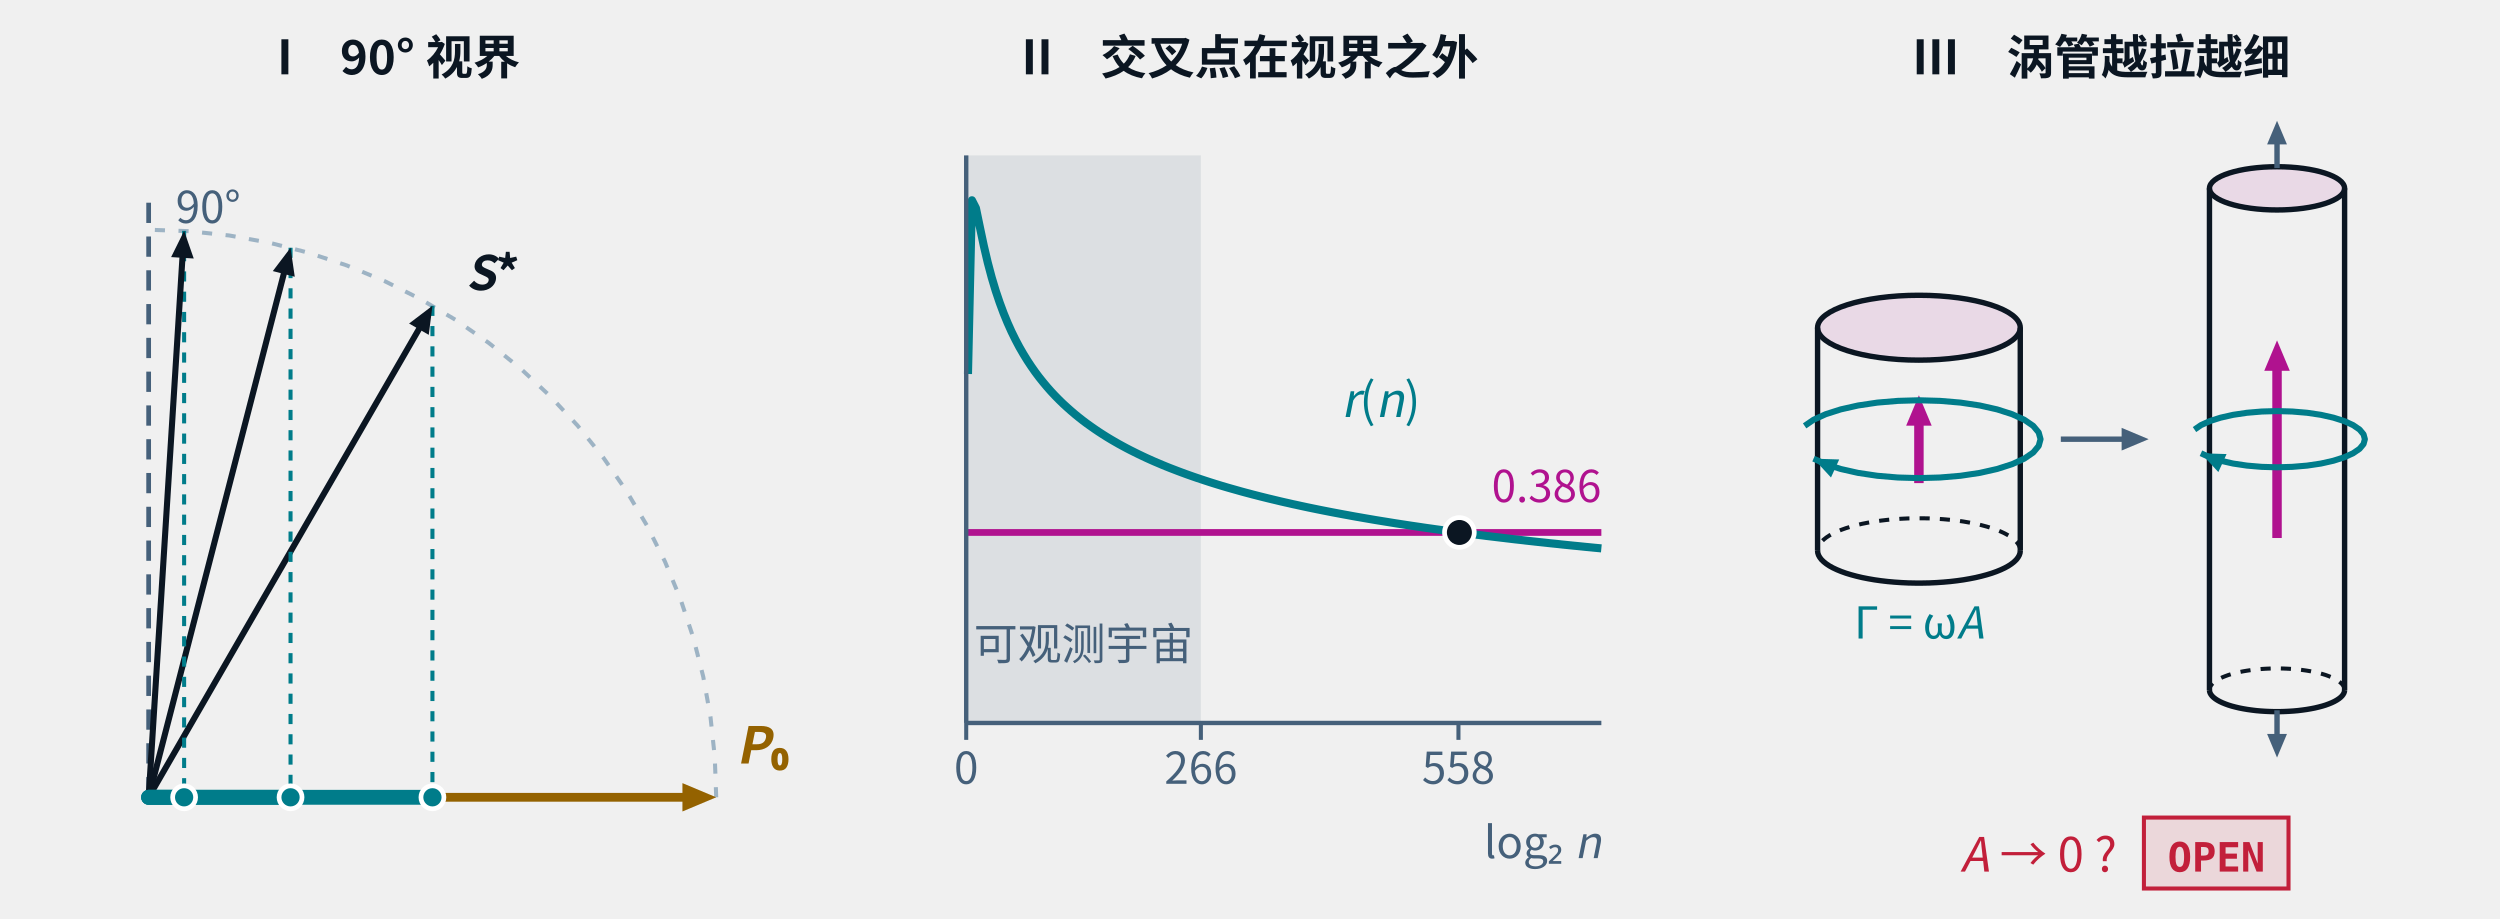
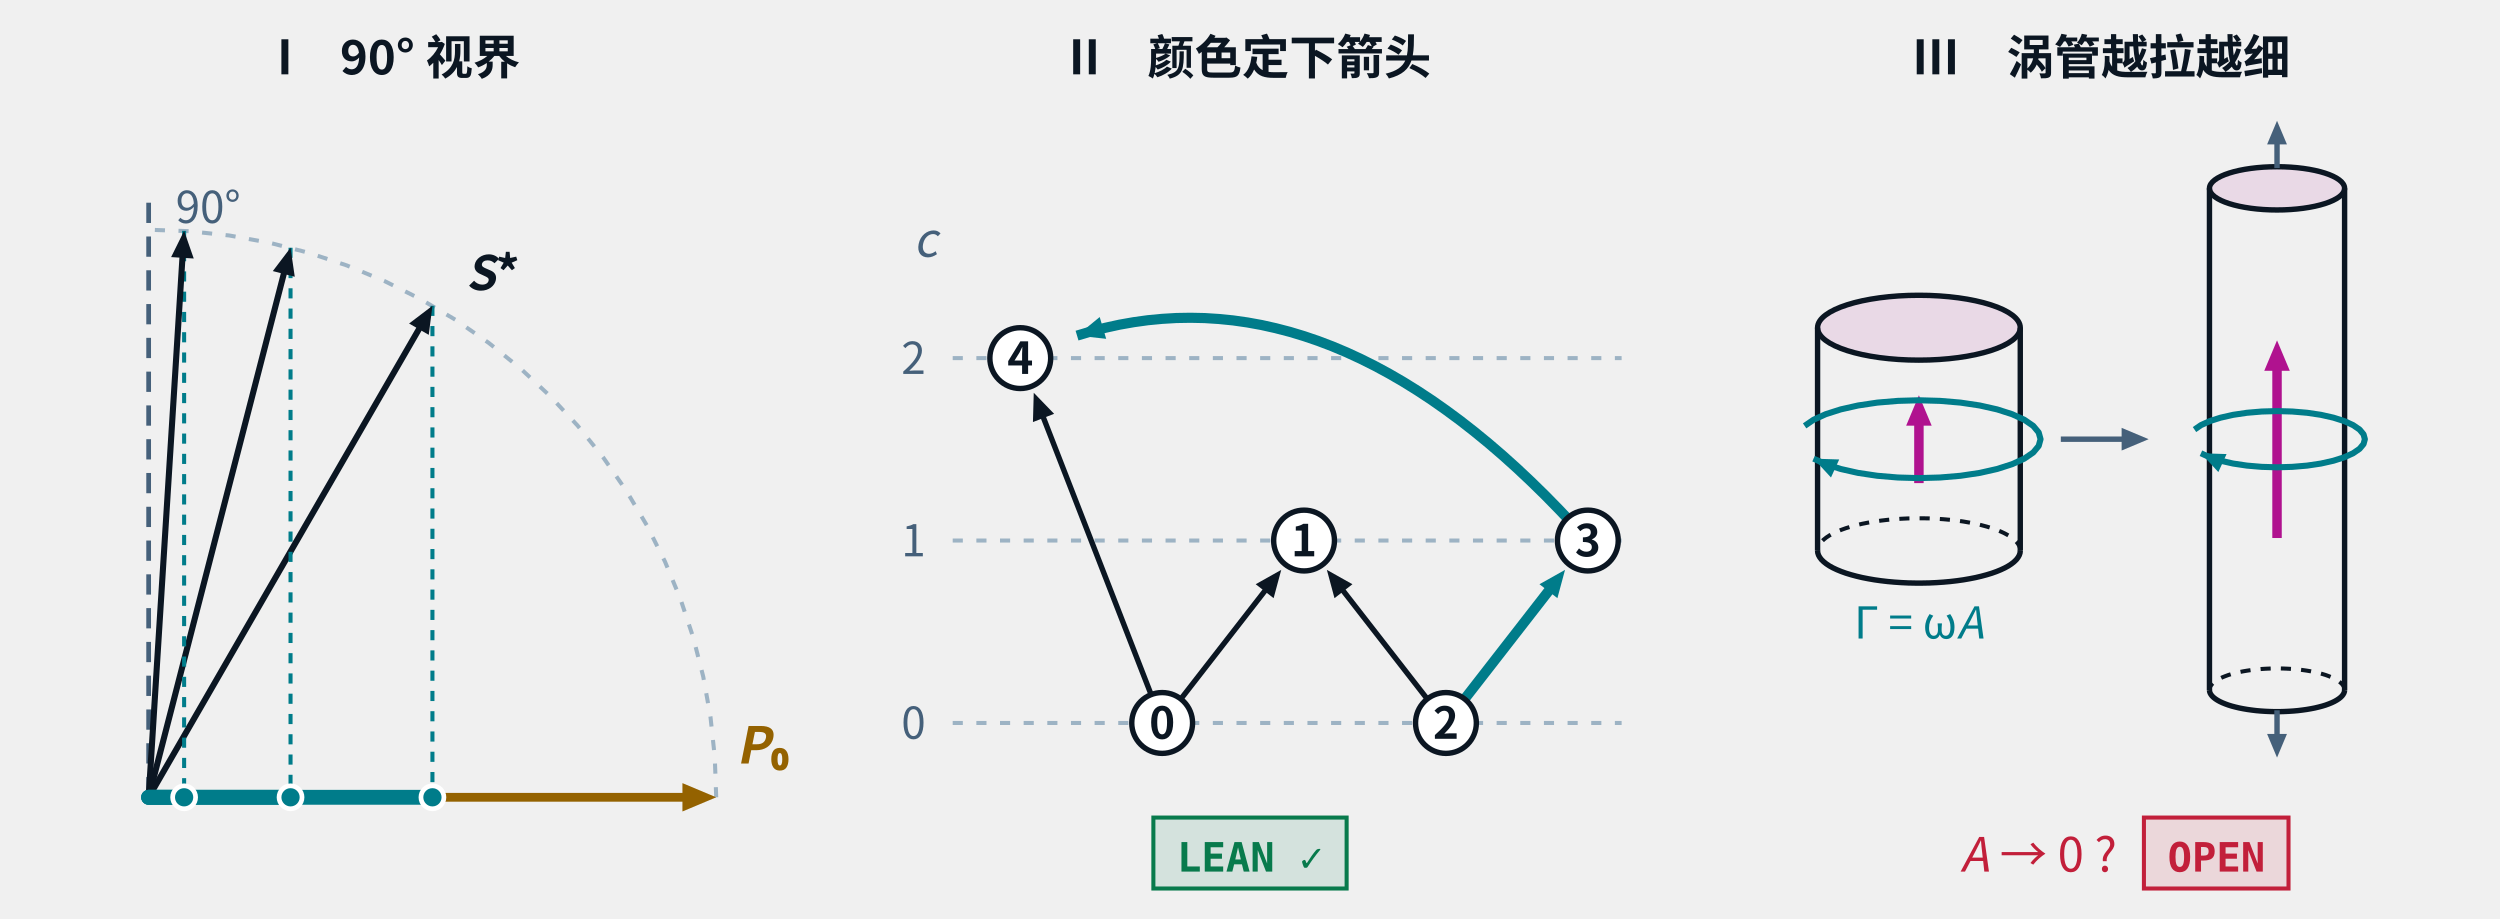
- <svg xmlns="http://www.w3.org/2000/svg" class="tr-fig" data-tr-fig="ch30-overview" data-lang="zh" data-wrap="1" viewBox="0 0 740 272" width="740" height="272" font-family="'Noto Sans SC', 'Noto Sans CJK SC', 'Source Sans 3', 'PingFang SC', 'Microsoft YaHei', system-ui, sans-serif" role="img" aria-label="三栏。第一栏：琥珀色的箭头 P₀ 是观察者的态，三支墨色箭头是 n = 2、4、8 时隐藏的目标，一支比一支更贴近竖直的 90° 视界，投到 P₀ 上的青色影子越来越短。第二栏：横轴 log₂ n，青色的示意曲线先升后降，与品红的水平线 0.386 交于 log₂ n ≈ 558，远在灰色阴影（可观测宇宙，log₂ n ≤ 266）之外。第三栏：两根竖直的涡管，左边短而粗，右边被拉长、变细；青色的环量回路在两根上相同，品红的涡度箭头在细的那根上更长；下方写着 A → 0？并有红色的 OPEN 标记。">
+ <svg xmlns="http://www.w3.org/2000/svg" class="tr-fig" data-tr-fig="ch30-overview" data-lang="zh" data-wrap="1" viewBox="0 0 740 272" width="740" height="272" font-family="'Noto Sans SC', 'Noto Sans CJK SC', 'Source Sans 3', 'PingFang SC', 'Microsoft YaHei', system-ui, sans-serif" role="img" aria-label="三栏。第一栏：琥珀色的箭头 P₀ 是观察者的态，三支墨色箭头是 n = 2、4、8 时隐藏的目标，一支比一支更贴近竖直的 90° 视界，投到 P₀ 上的青色影子越来越短。第二栏：五边形 0—1—2—3—4—0 的顶点按颜色 c = (0, 1, 0, 1, 2) 摆在三条横线上，每条边的箭头都朝上，青色标出最长的线 2 → 3 → 4，三个顶点；旁边有绿色的 LEAN ✓ 标记。第三栏：两根竖直的涡管，左边短而粗，右边被拉长、变细；青色的环量回路在两根上相同，品红的涡度箭头在细的那根上更长；下方写着 A → 0？并有红色的 OPEN 标记。">
  <style>.ts-ink{stroke:#0b1622}.tf-ink{fill:#0b1622}.ts-dim{stroke:#45607a}.tf-dim{fill:#45607a}.ts-faint{stroke:#9db3c4}.tf-faint{fill:#9db3c4}.ts-edge{stroke:#b9d0dd}.tf-edge{fill:#b9d0dd}.ts-hot{stroke:#5f9bb5}.tf-hot{fill:#5f9bb5}.ts-bg{stroke:#ffffff}.tf-bg{fill:#ffffff}.ts-panel{stroke:#eef5f9}.tf-panel{fill:#eef5f9}.ts-sheet{stroke:#f7fbfd}.tf-sheet{fill:#f7fbfd}.ts-cyan{stroke:#007c8a}.tf-cyan{fill:#007c8a}.ts-magenta{stroke:#b0128f}.tf-magenta{fill:#b0128f}.ts-amber{stroke:#946200}.tf-amber{fill:#946200}.ts-violet{stroke:#5a45c8}.tf-violet{fill:#5a45c8}.ts-ok{stroke:#087a4c}.tf-ok{fill:#087a4c}.ts-warn{stroke:#c21f3a}.tf-warn{fill:#c21f3a}.ts-blue{stroke:#1d5fd0}.tf-blue{fill:#1d5fd0}.ts-orange{stroke:#b85410}.tf-orange{fill:#b85410}.ts-sigma{stroke:#28405a}.tf-sigma{fill:#28405a}@media (prefers-color-scheme:dark){.ts-ink{stroke:#d4efff}.tf-ink{fill:#d4efff}.ts-dim{stroke:#6f8ea5}.tf-dim{fill:#6f8ea5}.ts-faint{stroke:#34506a}.tf-faint{fill:#34506a}.ts-edge{stroke:#143049}.tf-edge{fill:#143049}.ts-hot{stroke:#1f5d7c}.tf-hot{fill:#1f5d7c}.ts-bg{stroke:#03060c}.tf-bg{fill:#03060c}.ts-panel{stroke:#07101b}.tf-panel{fill:#07101b}.ts-sheet{stroke:#050c16}.tf-sheet{fill:#050c16}.ts-cyan{stroke:#19f0ff}.tf-cyan{fill:#19f0ff}.ts-magenta{stroke:#ff2fd0}.tf-magenta{fill:#ff2fd0}.ts-amber{stroke:#ffc83d}.tf-amber{fill:#ffc83d}.ts-violet{stroke:#9d8cff}.tf-violet{fill:#9d8cff}.ts-ok{stroke:#46ffb2}.tf-ok{fill:#46ffb2}.ts-warn{stroke:#ff5064}.tf-warn{fill:#ff5064}.ts-blue{stroke:#2a7bff}.tf-blue{fill:#2a7bff}.ts-orange{stroke:#ff8a3c}.tf-orange{fill:#ff8a3c}.ts-sigma{stroke:#cfe3ff}.tf-sigma{fill:#cfe3ff}}</style>
  <svg class="tr-fig-panel" x="0" y="0" width="236" height="272" viewBox="0 0 236 272">
    <text class="tf-ink" x="118" y="22" font-size="14" text-anchor="middle" font-weight="600">I　90° 视界</text>
    <path d="M212 236 L211.57 224.02 L210.29 212.09 L208.16 200.29 L205.19 188.67 L201.41 177.29 L196.82 166.21 L191.45 155.49 L185.33 145.17 L178.49 135.32 L170.97 125.98 L162.79 117.21 L154.02 109.03 L144.68 101.51 L134.83 94.67 L124.51 88.55 L113.79 83.18 L102.71 78.59 L91.33 74.81 L79.71 71.84 L67.91 69.71 L55.98 68.43 L44 68" class="ts-faint" stroke-width="1.2" stroke-dasharray="3 4" stroke-linejoin="round" fill="none" />
    <line x1="44" y1="236" x2="44" y2="58" class="ts-dim" stroke-width="1.4" stroke-dasharray="6 4" fill="none" />
    <line x1="44" y1="236" x2="203.5" y2="236" class="ts-amber" stroke-width="2.6" fill="none" />
    <path d="M212 236 L202 240.2 L202 231.8Z" class="tf-amber" />
    <line x1="128" y1="90.51" x2="128" y2="236" class="ts-cyan" stroke-width="1.2" stroke-dasharray="3 3" fill="none" />
    <line x1="44" y1="236" x2="124.6" y2="96.4" class="ts-ink" stroke-width="1.8" fill="none" />
    <path d="M128 90.51 L126.91 99.12 L121.09 95.76Z" class="tf-ink" />
    <line x1="86" y1="73.33" x2="86" y2="236" class="ts-cyan" stroke-width="1.2" stroke-dasharray="3 3" fill="none" />
    <line x1="44" y1="236" x2="84.3" y2="79.92" class="ts-ink" stroke-width="1.8" fill="none" />
    <path d="M86 73.33 L87.25 81.92 L80.75 80.24Z" class="tf-ink" />
    <line x1="54.5" y1="68.33" x2="54.5" y2="236" class="ts-cyan" stroke-width="1.2" stroke-dasharray="3 3" fill="none" />
    <line x1="44" y1="236" x2="54.08" y2="75.12" class="ts-ink" stroke-width="1.8" fill="none" />
    <path d="M54.5 68.33 L57.35 76.52 L50.65 76.1Z" class="tf-ink" />
    <line x1="44" y1="236" x2="128" y2="236" class="ts-cyan" stroke-width="4.4" stroke-linecap="round" fill="none" />
    <circle cx="128" cy="236" r="3.4" class="ts-bg tf-cyan" stroke-width="1.4" />
    <line x1="44" y1="236" x2="86" y2="236" class="ts-cyan" stroke-width="4.4" stroke-linecap="round" fill="none" />
    <circle cx="86" cy="236" r="3.4" class="ts-bg tf-cyan" stroke-width="1.4" />
    <line x1="44" y1="236" x2="54.5" y2="236" class="ts-cyan" stroke-width="4.4" stroke-linecap="round" fill="none" />
    <circle cx="54.5" cy="236" r="3.4" class="ts-bg tf-cyan" stroke-width="1.4" />
    <text class="tf-amber" x="218" y="226" font-size="15" font-weight="600">
      <tspan font-style="italic">P</tspan>₀</text>
    <text class="tf-dim" x="52" y="66" font-size="13">90°</text>
    <text class="tf-ink" x="138" y="85.84" font-size="14" font-weight="600">
      <tspan font-style="italic">S</tspan>*</text>
  </svg>
  <svg class="tr-fig-panel" x="252" y="0" width="236" height="272" viewBox="0 0 236 272">
-     <text class="tf-ink" x="118" y="22" font-size="14" text-anchor="middle" font-weight="600">II　交叉点在视界之外</text>
-     <path d="M34 214 L34 46 L103.46 46 L103.46 214Z" class="tf-dim" fill-opacity="0.12" />
-     <line x1="34" y1="157.61" x2="222" y2="157.61" class="ts-magenta" stroke-width="2" fill="none" />
-     <path d="M34.52 110.7 L35.69 59.28 L36.87 61.59 L38.04 67.23 L39.21 72.76 L40.38 77.74 L41.55 82.15 L42.72 86.06 L43.9 89.56 L45.07 92.71 L46.24 95.56 L47.41 98.17 L48.58 100.55 L49.75 102.76 L50.93 104.8 L52.1 106.7 L53.27 108.47 L54.44 110.14 L55.61 111.7 L56.79 113.17 L57.96 114.57 L59.13 115.89 L60.3 117.14 L61.47 118.33 L62.64 119.47 L63.82 120.55 L64.99 121.59 L66.16 122.59 L67.33 123.54 L68.5 124.46 L69.67 125.34 L70.85 126.18 L72.02 127 L73.19 127.79 L74.36 128.55 L75.53 129.29 L76.7 130 L77.88 130.69 L79.05 131.36 L80.22 132 L81.39 132.63 L82.56 133.24 L83.74 133.83 L84.91 134.41 L86.08 134.97 L87.25 135.52 L88.42 136.05 L89.59 136.57 L90.77 137.07 L91.94 137.57 L93.11 138.05 L94.28 138.52 L95.45 138.97 L96.62 139.42 L97.8 139.86 L98.97 140.29 L100.14 140.71 L101.31 141.12 L102.48 141.52 L103.65 141.91 L104.83 142.3 L106 142.68 L107.17 143.05 L108.34 143.41 L109.51 143.77 L110.69 144.12 L111.86 144.46 L113.03 144.79 L114.2 145.12 L115.37 145.45 L116.54 145.77 L117.72 146.08 L118.89 146.39 L120.06 146.69 L121.23 146.99 L122.4 147.28 L123.57 147.57 L124.75 147.85 L125.92 148.13 L127.09 148.41 L128.26 148.68 L129.43 148.94 L130.6 149.21 L131.78 149.46 L132.95 149.72 L134.12 149.97 L135.29 150.22 L136.46 150.46 L137.63 150.7 L138.81 150.94 L139.98 151.17 L141.15 151.4 L142.32 151.63 L143.49 151.85 L144.67 152.07 L145.84 152.29 L147.01 152.5 L148.18 152.72 L149.35 152.93 L150.52 153.13 L151.7 153.34 L152.87 153.54 L154.04 153.74 L155.21 153.94 L156.38 154.13 L157.55 154.32 L158.73 154.51 L159.9 154.7 L161.07 154.89 L162.24 155.07 L163.41 155.25 L164.58 155.43 L165.76 155.61 L166.93 155.78 L168.1 155.95 L169.27 156.13 L170.44 156.3 L171.62 156.46 L172.79 156.63 L173.96 156.79 L175.13 156.96 L176.3 157.12 L177.47 157.28 L178.65 157.43 L179.82 157.59 L180.99 157.74 L182.16 157.9 L183.33 158.05 L184.5 158.2 L185.68 158.34 L186.85 158.49 L188.02 158.64 L189.19 158.78 L190.36 158.92 L191.53 159.06 L192.71 159.2 L193.88 159.34 L195.05 159.48 L196.22 159.62 L197.39 159.75 L198.57 159.88 L199.74 160.02 L200.91 160.15 L202.08 160.28 L203.25 160.41 L204.42 160.53 L205.6 160.66 L206.77 160.79 L207.94 160.91 L209.11 161.03 L210.28 161.16 L211.45 161.28 L212.63 161.4 L213.8 161.52 L214.97 161.63 L216.14 161.75 L217.31 161.87 L218.48 161.98 L219.66 162.1 L220.83 162.21 L222 162.32" class="ts-cyan" stroke-width="2.4" stroke-linejoin="round" fill="none" />
-     <line x1="34" y1="214" x2="222" y2="214" class="ts-dim" stroke-width="1.3" fill="none" />
-     <line x1="34" y1="214" x2="34" y2="219" class="ts-dim" stroke-width="1.2" fill="none" />
-     <text class="tf-dim" x="34" y="232" font-size="13" text-anchor="middle">0</text>
-     <line x1="103.46" y1="214" x2="103.46" y2="219" class="ts-dim" stroke-width="1.2" fill="none" />
-     <text class="tf-dim" x="103.46" y="232" font-size="13" text-anchor="middle">266</text>
-     <line x1="179.7" y1="214" x2="179.7" y2="219" class="ts-dim" stroke-width="1.2" fill="none" />
-     <text class="tf-dim" x="179.7" y="232" font-size="13" text-anchor="middle">558</text>
-     <line x1="34" y1="214" x2="34" y2="46" class="ts-dim" stroke-width="1.3" fill="none" />
-     <circle cx="179.98" cy="157.61" r="4.4" class="ts-bg tf-ink" stroke-width="1.4" />
-     <text class="tf-dim" x="68.73" y="195.31" font-size="13" text-anchor="middle">可观测宇宙</text>
-     <text class="tf-magenta" x="222" y="148.61" font-size="13" text-anchor="end">0.386</text>
-     <text class="tf-dim" x="222" y="254" font-size="13" text-anchor="end">log₂ <tspan font-style="italic">n</tspan>
+     <text class="tf-ink" x="118" y="22" font-size="14" text-anchor="middle" font-weight="600">II　颜色定下箭头</text>
+     <line x1="30" y1="214" x2="228" y2="214" class="ts-faint" stroke-width="1.2" stroke-dasharray="3 4" fill="none" />
+     <text class="tf-dim" x="22" y="218.68" font-size="13" text-anchor="end">0</text>
+     <line x1="30" y1="160" x2="228" y2="160" class="ts-faint" stroke-width="1.2" stroke-dasharray="3 4" fill="none" />
+     <text class="tf-dim" x="22" y="164.68" font-size="13" text-anchor="end">1</text>
+     <line x1="30" y1="106" x2="228" y2="106" class="ts-faint" stroke-width="1.2" stroke-dasharray="3 4" fill="none" />
+     <text class="tf-dim" x="22" y="110.68" font-size="13" text-anchor="end">2</text>
+     <text class="tf-dim" x="22" y="76" font-size="14" text-anchor="middle">
+       <tspan font-style="italic">c</tspan>
    </text>
-     <text class="tf-cyan" x="156.72" y="123.43" font-size="14" text-anchor="middle">
-       <tspan font-style="italic">r</tspan>(<tspan font-style="italic">n</tspan>)</text>
+     <line x1="97.53" y1="206.9" x2="123.07" y2="174.05" class="ts-ink" stroke-width="1.6" fill="none" />
+     <path d="M127.25 168.68 L124.99 177.06 L119.68 172.93Z" class="tf-ink" />
+     <line x1="170.47" y1="206.9" x2="144.93" y2="174.05" class="ts-ink" stroke-width="1.6" fill="none" />
+     <path d="M140.75 168.68 L148.32 172.93 L143.01 177.06Z" class="tf-ink" />
+     <line x1="181.53" y1="206.9" x2="207.07" y2="174.05" class="ts-cyan" stroke-width="3" fill="none" />
+     <path d="M211.25 168.68 L208.99 177.06 L203.68 172.93Z" class="tf-cyan" />
+     <path d="M218 160 L213.8 155.38 L209.6 150.94 L205.4 146.65 L201.2 142.54 L197 138.59 L192.8 134.81 L188.6 131.2 L184.4 127.76 L180.2 124.48 L176 121.38 L171.8 118.43 L167.6 115.66 L163.4 113.05 L159.2 110.61 L155 108.34 L150.8 106.24 L146.6 104.3 L142.4 102.53 L138.2 100.93 L134 99.5 L129.8 98.23 L125.6 97.14 L121.4 96.2 L117.2 95.44 L113 94.84 L108.8 94.42 L104.6 94.15 L100.4 94.06 L96.2 94.13 L92 94.38 L87.8 94.78 L83.6 95.36 L79.4 96.1 L75.2 97.02 L71 98.09 L66.8 99.34" class="ts-cyan" stroke-width="3" stroke-linejoin="round" fill="none" />
+     <path d="M66.8 99.34 L73.51 93.84 L75.43 100.29Z" class="tf-cyan" />
+     <line x1="88.74" y1="205.61" x2="56.45" y2="122.59" class="ts-ink" stroke-width="1.6" fill="none" />
+     <path d="M53.99 116.25 L60.02 122.49 L53.75 124.93Z" class="tf-ink" />
+     <circle cx="92" cy="214" r="9" class="ts-ink tf-bg" stroke-width="1.6" />
+     <text class="tf-ink" x="92" y="218.68" font-size="13" text-anchor="middle" font-weight="600">0</text>
+     <circle cx="134" cy="160" r="9" class="ts-ink tf-bg" stroke-width="1.6" />
+     <text class="tf-ink" x="134" y="164.68" font-size="13" text-anchor="middle" font-weight="600">1</text>
+     <circle cx="176" cy="214" r="9" class="ts-ink tf-bg" stroke-width="1.6" />
+     <text class="tf-ink" x="176" y="218.68" font-size="13" text-anchor="middle" font-weight="600">2</text>
+     <circle cx="218" cy="160" r="9" class="ts-ink tf-bg" stroke-width="1.6" />
+     <text class="tf-ink" x="218" y="164.68" font-size="13" text-anchor="middle" font-weight="600">3</text>
+     <circle cx="50" cy="106" r="9" class="ts-ink tf-bg" stroke-width="1.6" />
+     <text class="tf-ink" x="50" y="110.68" font-size="13" text-anchor="middle" font-weight="600">4</text>
+     <rect x="89.4" y="242" width="57.2" height="21" class="ts-ok tf-ok" stroke-width="1.2" fill-opacity="0.12" />
+     <text class="tf-ok tr-fig-mono" x="96.4" y="258" font-size="12" font-family="'JetBrains Mono', 'DejaVu Sans Mono', ui-monospace, Menlo, Consolas, monospace" font-weight="600">LEAN ✓</text>
  </svg>
  <svg class="tr-fig-panel" x="504" y="0" width="236" height="272" viewBox="0 0 236 272">
    <text class="tf-ink" x="118" y="22" font-size="14" text-anchor="middle" font-weight="600">III　涡管越拉越细</text>
    <line x1="34" y1="97" x2="34" y2="163" class="ts-ink" stroke-width="1.6" fill="none" />
    <line x1="94" y1="97" x2="94" y2="163" class="ts-ink" stroke-width="1.6" fill="none" />
    <ellipse cx="64" cy="97" rx="30" ry="9.6" class="ts-ink tf-magenta" stroke-width="1.6" fill-opacity="0.1" />
    <path d="M34 163 L34.07 163.67 L34.29 164.34 L34.66 165 L35.16 165.65 L35.81 166.28 L36.59 166.9 L37.51 167.51 L38.56 168.09 L39.73 168.64 L41.02 169.17 L42.42 169.67 L43.93 170.13 L45.53 170.56 L47.22 170.96 L49 171.31 L50.85 171.63 L52.76 171.9 L54.73 172.13 L56.74 172.31 L58.79 172.45 L60.86 172.55 L62.95 172.59 L65.05 172.59 L67.14 172.55 L69.21 172.45 L71.26 172.31 L73.27 172.13 L75.24 171.9 L77.15 171.63 L79 171.31 L80.78 170.96 L82.47 170.56 L84.07 170.13 L85.58 169.67 L86.98 169.17 L88.27 168.64 L89.44 168.09 L90.49 167.51 L91.41 166.9 L92.19 166.28 L92.84 165.65 L93.34 165 L93.71 164.34 L93.93 163.67 L94 163" class="ts-ink" stroke-width="1.6" stroke-linejoin="round" fill="none" />
    <path d="M94 163 L93.93 162.33 L93.71 161.66 L93.34 161 L92.84 160.35 L92.19 159.72 L91.41 159.1 L90.49 158.49 L89.44 157.91 L88.27 157.36 L86.98 156.83 L85.58 156.33 L84.07 155.87 L82.47 155.44 L80.78 155.04 L79 154.69 L77.15 154.37 L75.24 154.1 L73.27 153.87 L71.26 153.69 L69.21 153.55 L67.14 153.45 L65.05 153.41 L62.95 153.41 L60.86 153.45 L58.79 153.55 L56.74 153.69 L54.73 153.87 L52.76 154.1 L50.85 154.37 L49 154.69 L47.22 155.04 L45.53 155.44 L43.93 155.87 L42.42 156.33 L41.02 156.83 L39.73 157.36 L38.56 157.91 L37.51 158.49 L36.59 159.1 L35.81 159.72 L35.16 160.35 L34.66 161 L34.29 161.66 L34.07 162.33 L34 163" class="ts-ink" stroke-width="1.2" stroke-dasharray="3 3" stroke-linejoin="round" fill="none" />
    <line x1="64" y1="143" x2="64" y2="124.65" class="ts-magenta" stroke-width="2.8" fill="none" />
    <path d="M64 117 L67.78 126 L60.22 126Z" class="tf-magenta" />
    <path d="M30.17 126.06 L32.82 124.24 L36.42 122.6 L40.86 121.18 L46 120.02 L51.69 119.17 L57.75 118.66 L64 118.48 L70.25 118.66 L76.31 119.17 L82 120.02 L87.14 121.18 L91.58 122.6 L95.18 124.24 L97.83 126.06 L99.45 128 L100 130 L99.45 132 L97.83 133.94 L95.18 135.76 L91.58 137.4 L87.14 138.82 L82 139.98 L76.31 140.83 L70.25 141.34 L64 141.52 L57.75 141.34 L51.69 140.83 L46 139.98 L40.86 138.82 L36.42 137.4 L32.82 135.76" class="ts-cyan" stroke-width="1.8" stroke-linejoin="round" fill="none" />
    <path d="M32.82 135.76 L40.41 136 L37.97 141.34Z" class="tf-cyan" />
    <line x1="150" y1="55.75" x2="150" y2="204.25" class="ts-ink" stroke-width="1.6" fill="none" />
    <line x1="190" y1="55.75" x2="190" y2="204.25" class="ts-ink" stroke-width="1.6" fill="none" />
    <ellipse cx="170" cy="55.75" rx="20" ry="6.4" class="ts-ink tf-magenta" stroke-width="1.6" fill-opacity="0.1" />
    <path d="M150 204.25 L150.05 204.7 L150.19 205.14 L150.44 205.58 L150.77 206.01 L151.21 206.44 L151.73 206.85 L152.34 207.25 L153.04 207.64 L153.82 208.01 L154.68 208.36 L155.61 208.7 L156.62 209.01 L157.69 209.29 L158.82 209.56 L160 209.79 L161.23 210 L162.51 210.18 L163.82 210.34 L165.16 210.46 L166.53 210.55 L167.91 210.61 L169.3 210.65 L170.7 210.65 L172.09 210.61 L173.47 210.55 L174.84 210.46 L176.18 210.34 L177.49 210.18 L178.77 210 L180 209.79 L181.18 209.56 L182.31 209.29 L183.38 209.01 L184.39 208.7 L185.32 208.36 L186.18 208.01 L186.96 207.64 L187.66 207.25 L188.27 206.85 L188.79 206.44 L189.23 206.01 L189.56 205.58 L189.81 205.14 L189.95 204.7 L190 204.25" class="ts-ink" stroke-width="1.6" stroke-linejoin="round" fill="none" />
    <path d="M190 204.25 L189.95 203.8 L189.81 203.36 L189.56 202.92 L189.23 202.49 L188.79 202.06 L188.27 201.65 L187.66 201.25 L186.96 200.86 L186.18 200.49 L185.32 200.14 L184.39 199.8 L183.38 199.49 L182.31 199.21 L181.18 198.94 L180 198.71 L178.77 198.5 L177.49 198.32 L176.18 198.16 L174.84 198.04 L173.47 197.95 L172.09 197.89 L170.7 197.85 L169.3 197.85 L167.91 197.89 L166.53 197.95 L165.16 198.04 L163.82 198.16 L162.51 198.32 L161.23 198.5 L160 198.71 L158.82 198.94 L157.69 199.21 L156.62 199.49 L155.61 199.8 L154.68 200.14 L153.82 200.49 L153.04 200.86 L152.34 201.25 L151.73 201.65 L151.21 202.06 L150.77 202.49 L150.44 202.92 L150.19 203.36 L150.05 203.8 L150 204.25" class="ts-ink" stroke-width="1.2" stroke-dasharray="3 3" stroke-linejoin="round" fill="none" />
    <line x1="170" y1="159.25" x2="170" y2="108.4" class="ts-magenta" stroke-width="2.8" fill="none" />
    <path d="M170 100.75 L173.78 109.75 L166.22 109.75Z" class="tf-magenta" />
    <path d="M145.57 127.15 L147.48 125.84 L150.08 124.65 L153.29 123.63 L157 122.79 L161.11 122.18 L165.49 121.81 L170 121.68 L174.51 121.81 L178.89 122.18 L183 122.79 L186.71 123.63 L189.92 124.65 L192.52 125.84 L194.43 127.15 L195.61 128.56 L196 130 L195.61 131.44 L194.43 132.85 L192.52 134.16 L189.92 135.35 L186.71 136.37 L183 137.21 L178.89 137.82 L174.51 138.19 L170 138.32 L165.49 138.19 L161.11 137.82 L157 137.21 L153.29 136.37 L150.08 135.35 L147.48 134.16" class="ts-cyan" stroke-width="1.8" stroke-linejoin="round" fill="none" />
    <path d="M147.48 134.16 L155.07 134.4 L152.63 139.74Z" class="tf-cyan" />
    <line x1="170" y1="49.75" x2="170" y2="41.7" class="ts-dim" stroke-width="1.6" fill="none" />
    <path d="M170 35.75 L172.94 42.75 L167.06 42.75Z" class="tf-dim" />
    <line x1="170" y1="210.25" x2="170" y2="218.3" class="ts-dim" stroke-width="1.6" fill="none" />
    <path d="M170 224.25 L167.06 217.25 L172.94 217.25Z" class="tf-dim" />
    <line x1="106" y1="130" x2="125.2" y2="130" class="ts-dim" stroke-width="1.6" fill="none" />
    <path d="M132 130 L124 133.36 L124 126.64Z" class="tf-dim" />
    <text class="tf-cyan" x="64" y="189" font-size="13" text-anchor="middle">Γ = ω<tspan font-style="italic">A</tspan>
    </text>
    <rect x="130.6" y="242" width="42.8" height="21" class="ts-warn tf-warn" stroke-width="1.2" fill-opacity="0.12" />
    <text class="tf-warn tr-fig-mono" x="137.6" y="258" font-size="12" font-family="'JetBrains Mono', 'DejaVu Sans Mono', ui-monospace, Menlo, Consolas, monospace" font-weight="600">OPEN</text>
    <text class="tf-warn" x="122.6" y="258" font-size="14" text-anchor="end">
      <tspan font-style="italic">A</tspan> → 0 ?</text>
  </svg>
</svg>
